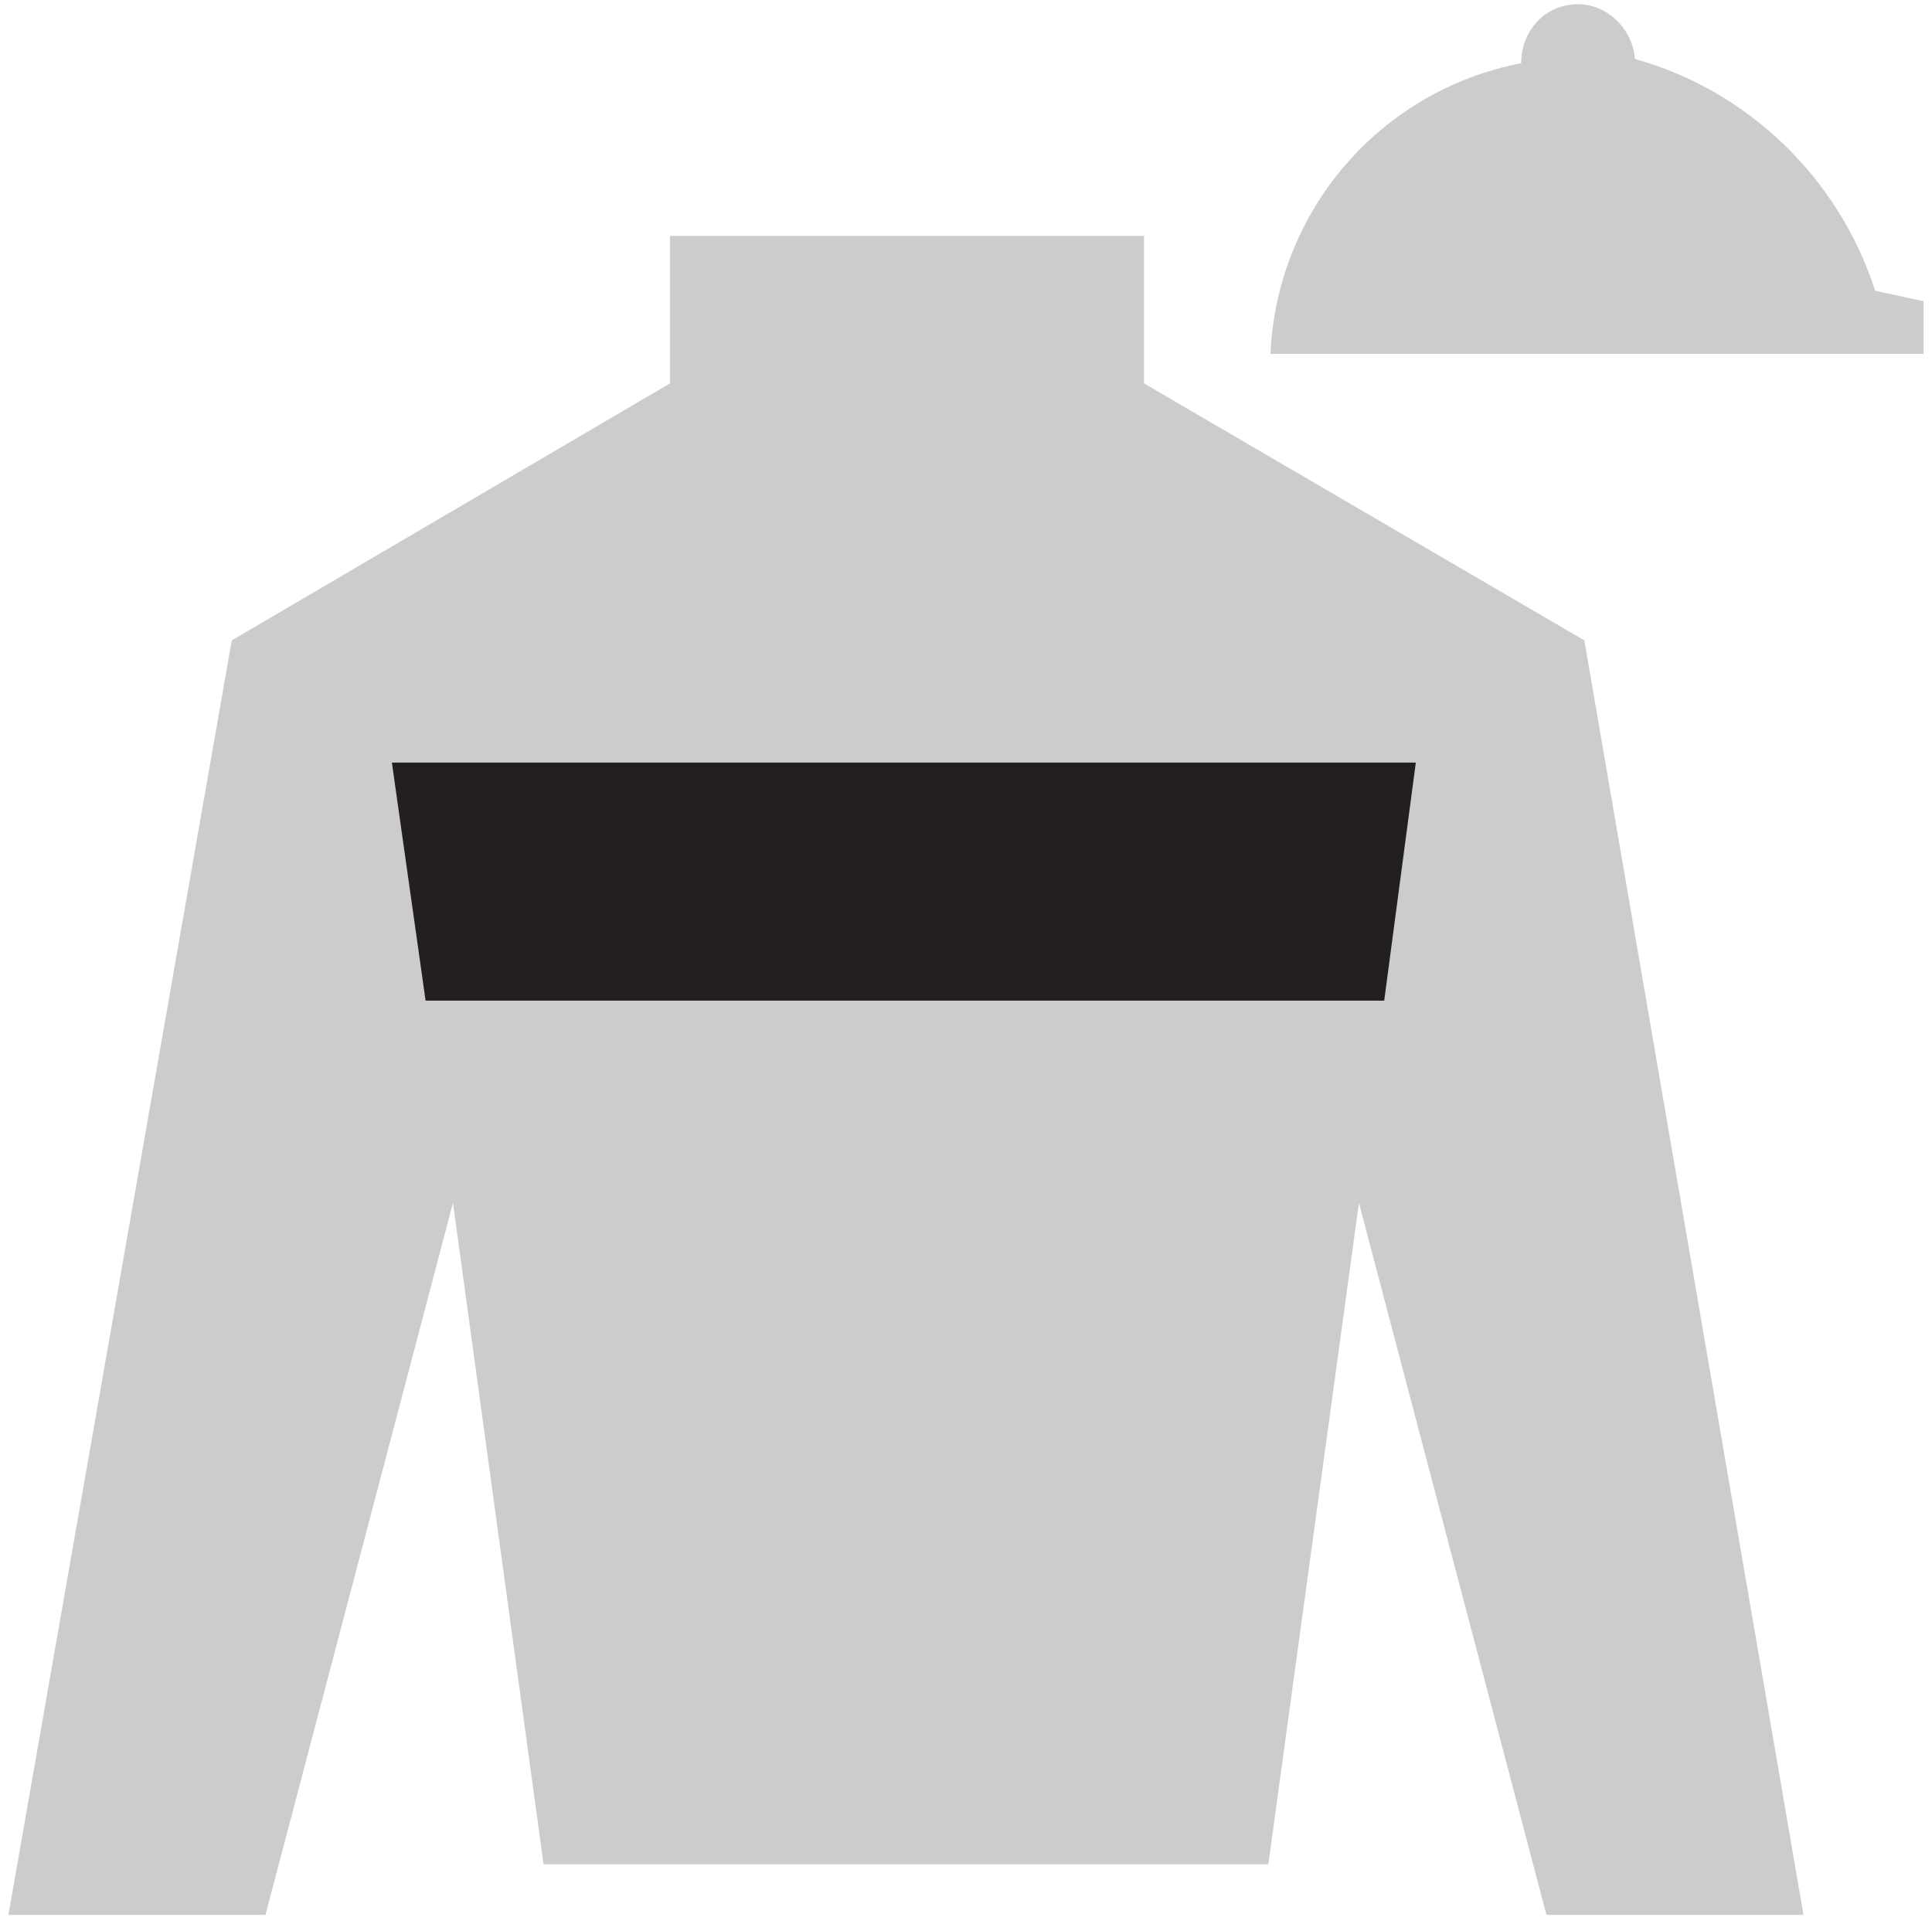
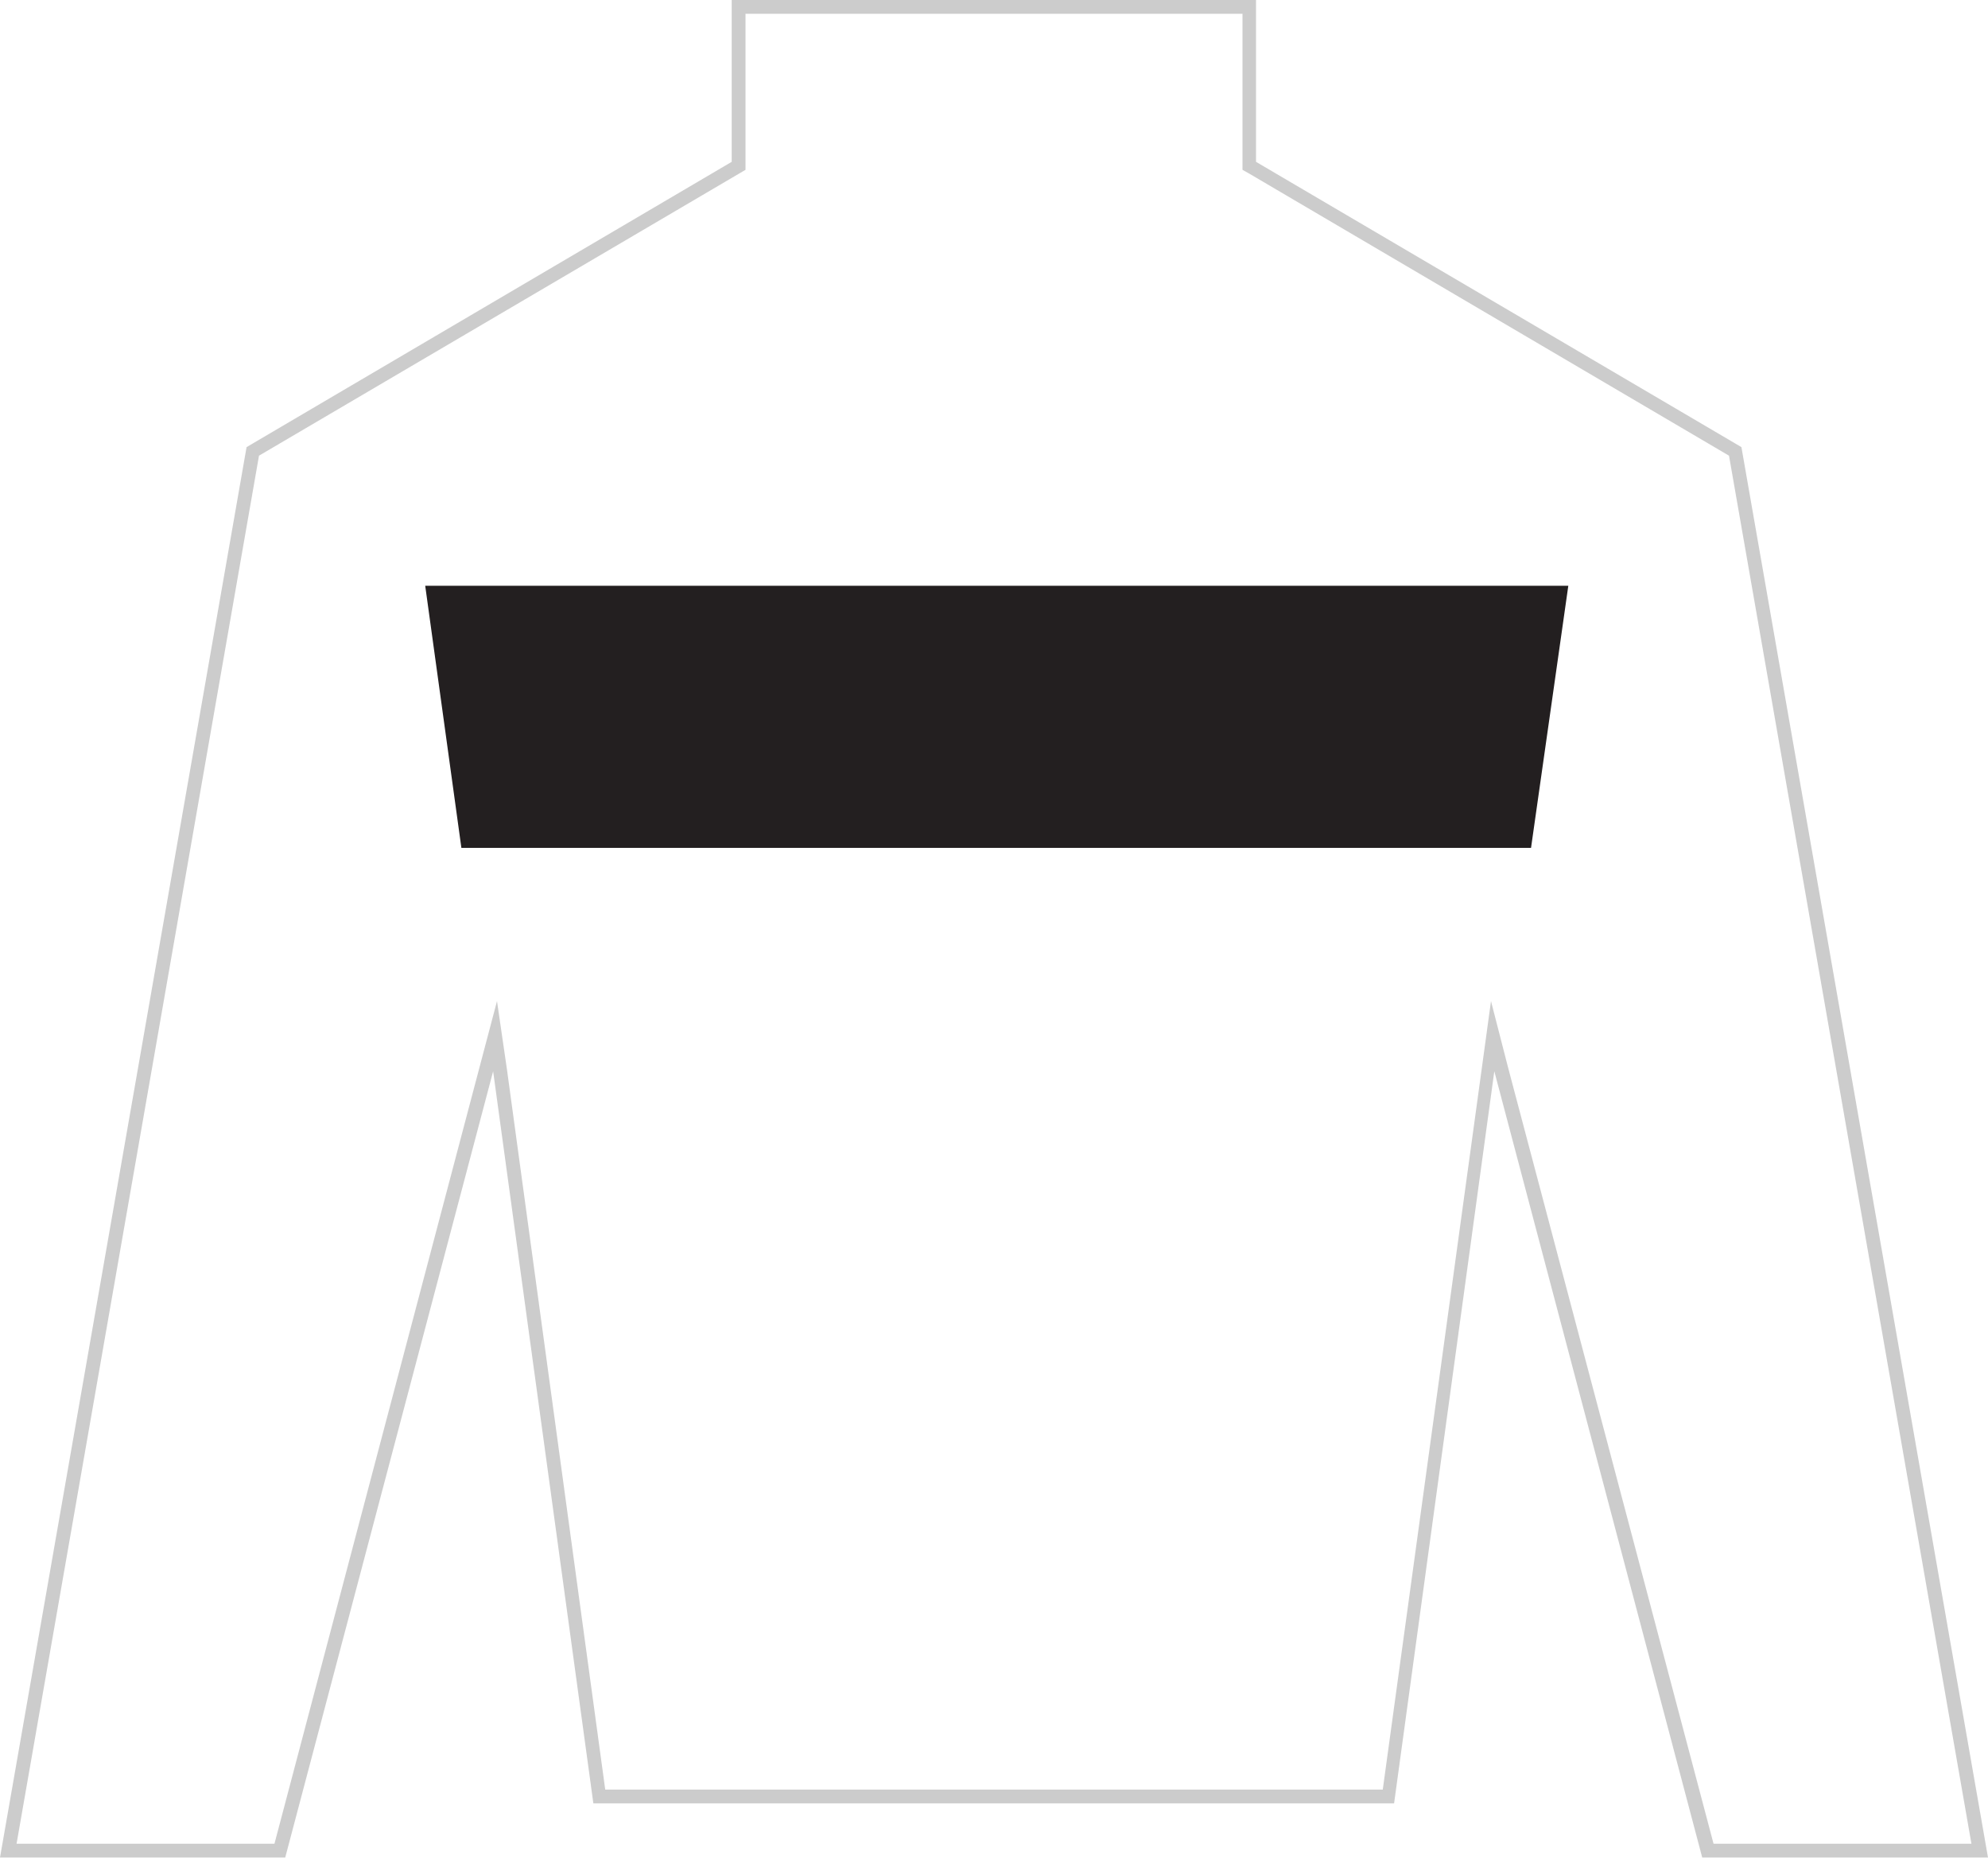
- <svg xmlns="http://www.w3.org/2000/svg" version="1.1" id="Layer_1" x="0px" y="0px" viewBox="0 0 91.7 91.3" style="enable-background:new 0 0 91.7 91.3;" xml:space="preserve">
-   <style type="text/css">
- 	.st0{fill:#CCCCCC;}
- 	.st1{fill:#231F20;}
- </style>
+ <svg xmlns="http://www.w3.org/2000/svg" viewBox="0 0 72 67.26">
+   <defs>
+     <style>.cls-1{fill:#ccc;}.cls-2{fill:#231f20;}</style>
+   </defs>
  <g id="background">
-     <g>
-       <path class="st0" d="M77.7,85.4L63,29.6l7.2,4.2l9,51.6H77.7z M6.9,85.4l9-51.6l7.2-4.2L8.4,85.4H6.9z M30.7,83.1l-7.3-53.6    l14-8.2v-4.6h11.5v4.6l14,8.2l-7.3,53.6H30.7z" />
-       <path class="st0" d="M43.3,22.2v2.2l5.4,3.2l8.1,4.8l-3.2,23.3l-3,21.9H35.5l-3-21.9l-3.2-23.3l8.1-4.8l5.4-3.2v-2.2H43.3     M54.3,11.2H31.8v7L11,30.4L0.4,90.9h12.2l8.9-33.8l4.3,31.4h34.4l4.3-31.4l8.9,33.8h12.2L75.2,30.4L54.3,18.2V11.2L54.3,11.2z" />
-     </g>
-     <g>
-       <path class="st0" d="M68.1,11.3c1.3-1.5,3.1-2.5,5.1-2.9L75.5,8l0.6,0.2c2,0.6,3.8,1.7,5.2,3.2H68.1z" />
-       <path class="st0" d="M74.9,0.2C74.9,0.2,74.8,0.2,74.9,0.2c-1.6,0-2.7,1.3-2.7,2.8c-6.7,1.3-11.6,7-11.9,13.8h31v-2.5L89,13.8    c-1.7-5.3-6-9.5-11.4-11C77.5,1.4,76.3,0.2,74.9,0.2L74.9,0.2z" />
-     </g>
+     <path class="cls-1" d="M45,.5V6.15l.25.14L62.62,16.5,71.4,66.76H62.06L54.62,38.66,54,36.25l-.34,2.48L50.08,64.8H21.92L18.36,38.72,18,36.25l-.64,2.42L9.94,66.76H.6L9.38,16.5,26.76,6.29,27,6.15V.5H45m.5-.5h-19V5.86L8.93,16.19,0,67.26H10.33l7.53-28.47L21.49,65.3h29l3.63-26.51,7.53,28.47H72L63.07,16.19,45.49,5.86V0Z" />
  </g>
  <g id="pattern">
-     <polygon class="st1" points="18.6,36.2 20.2,47.5 65.7,47.5 67.2,36.2  " />
+     <polygon class="cls-2" points="16.71 30.7 55.45 30.7 56.8 21.21 15.4 21.21 16.71 30.7" />
  </g>
</svg>
